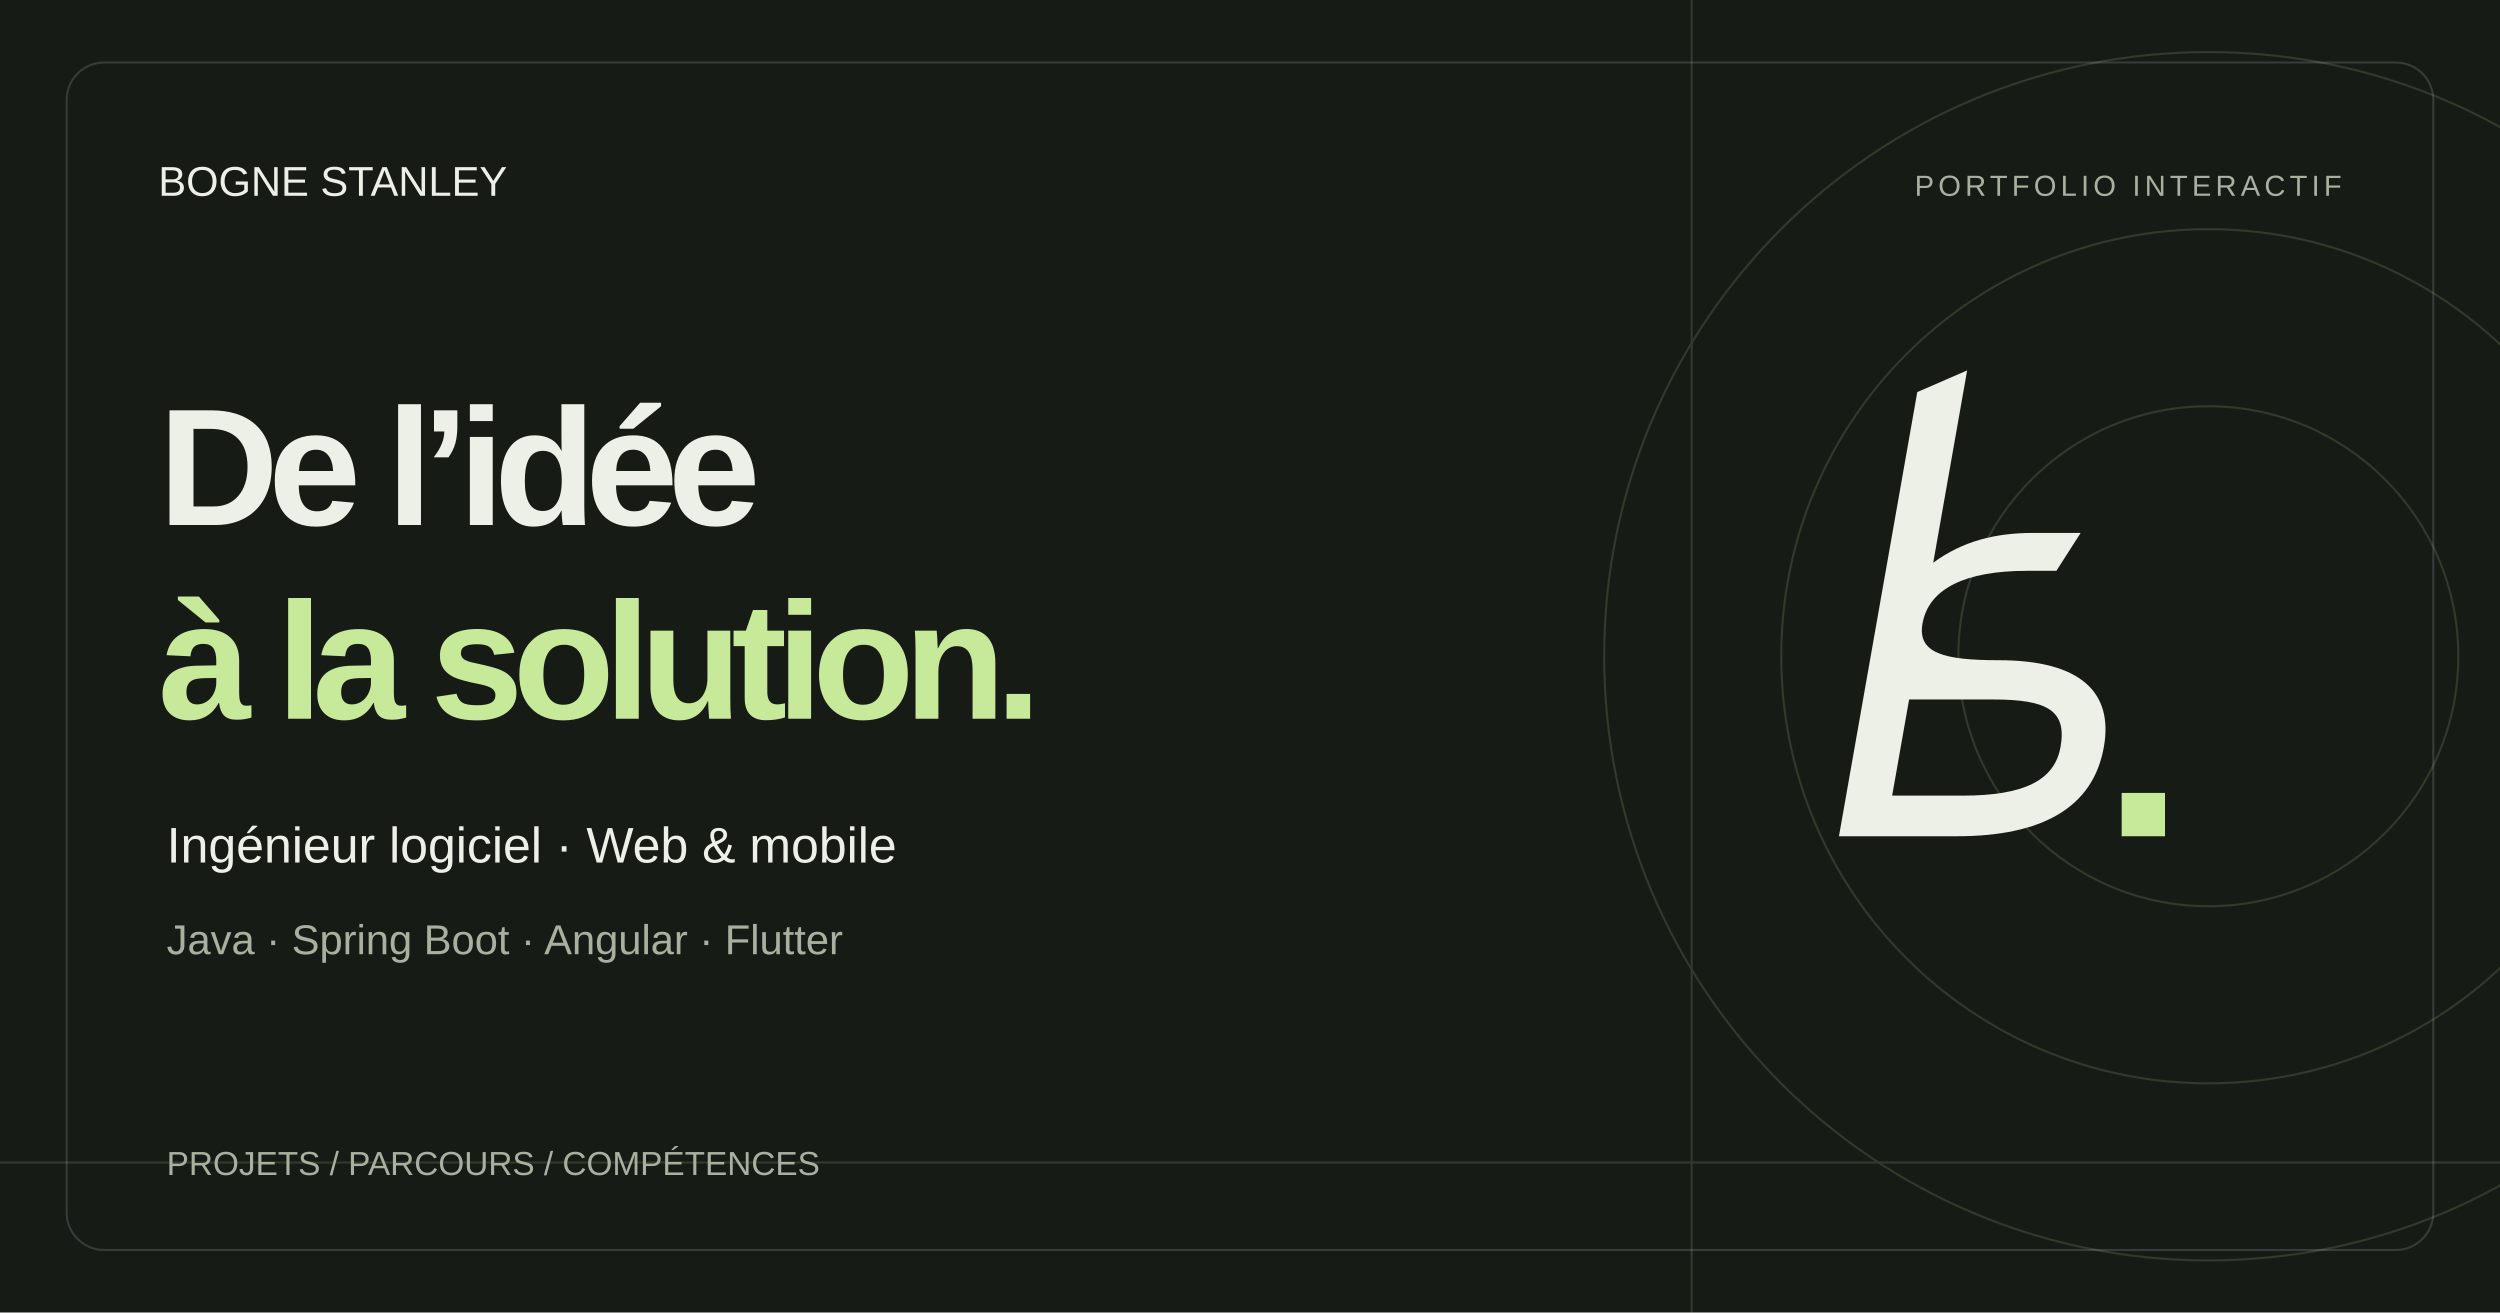
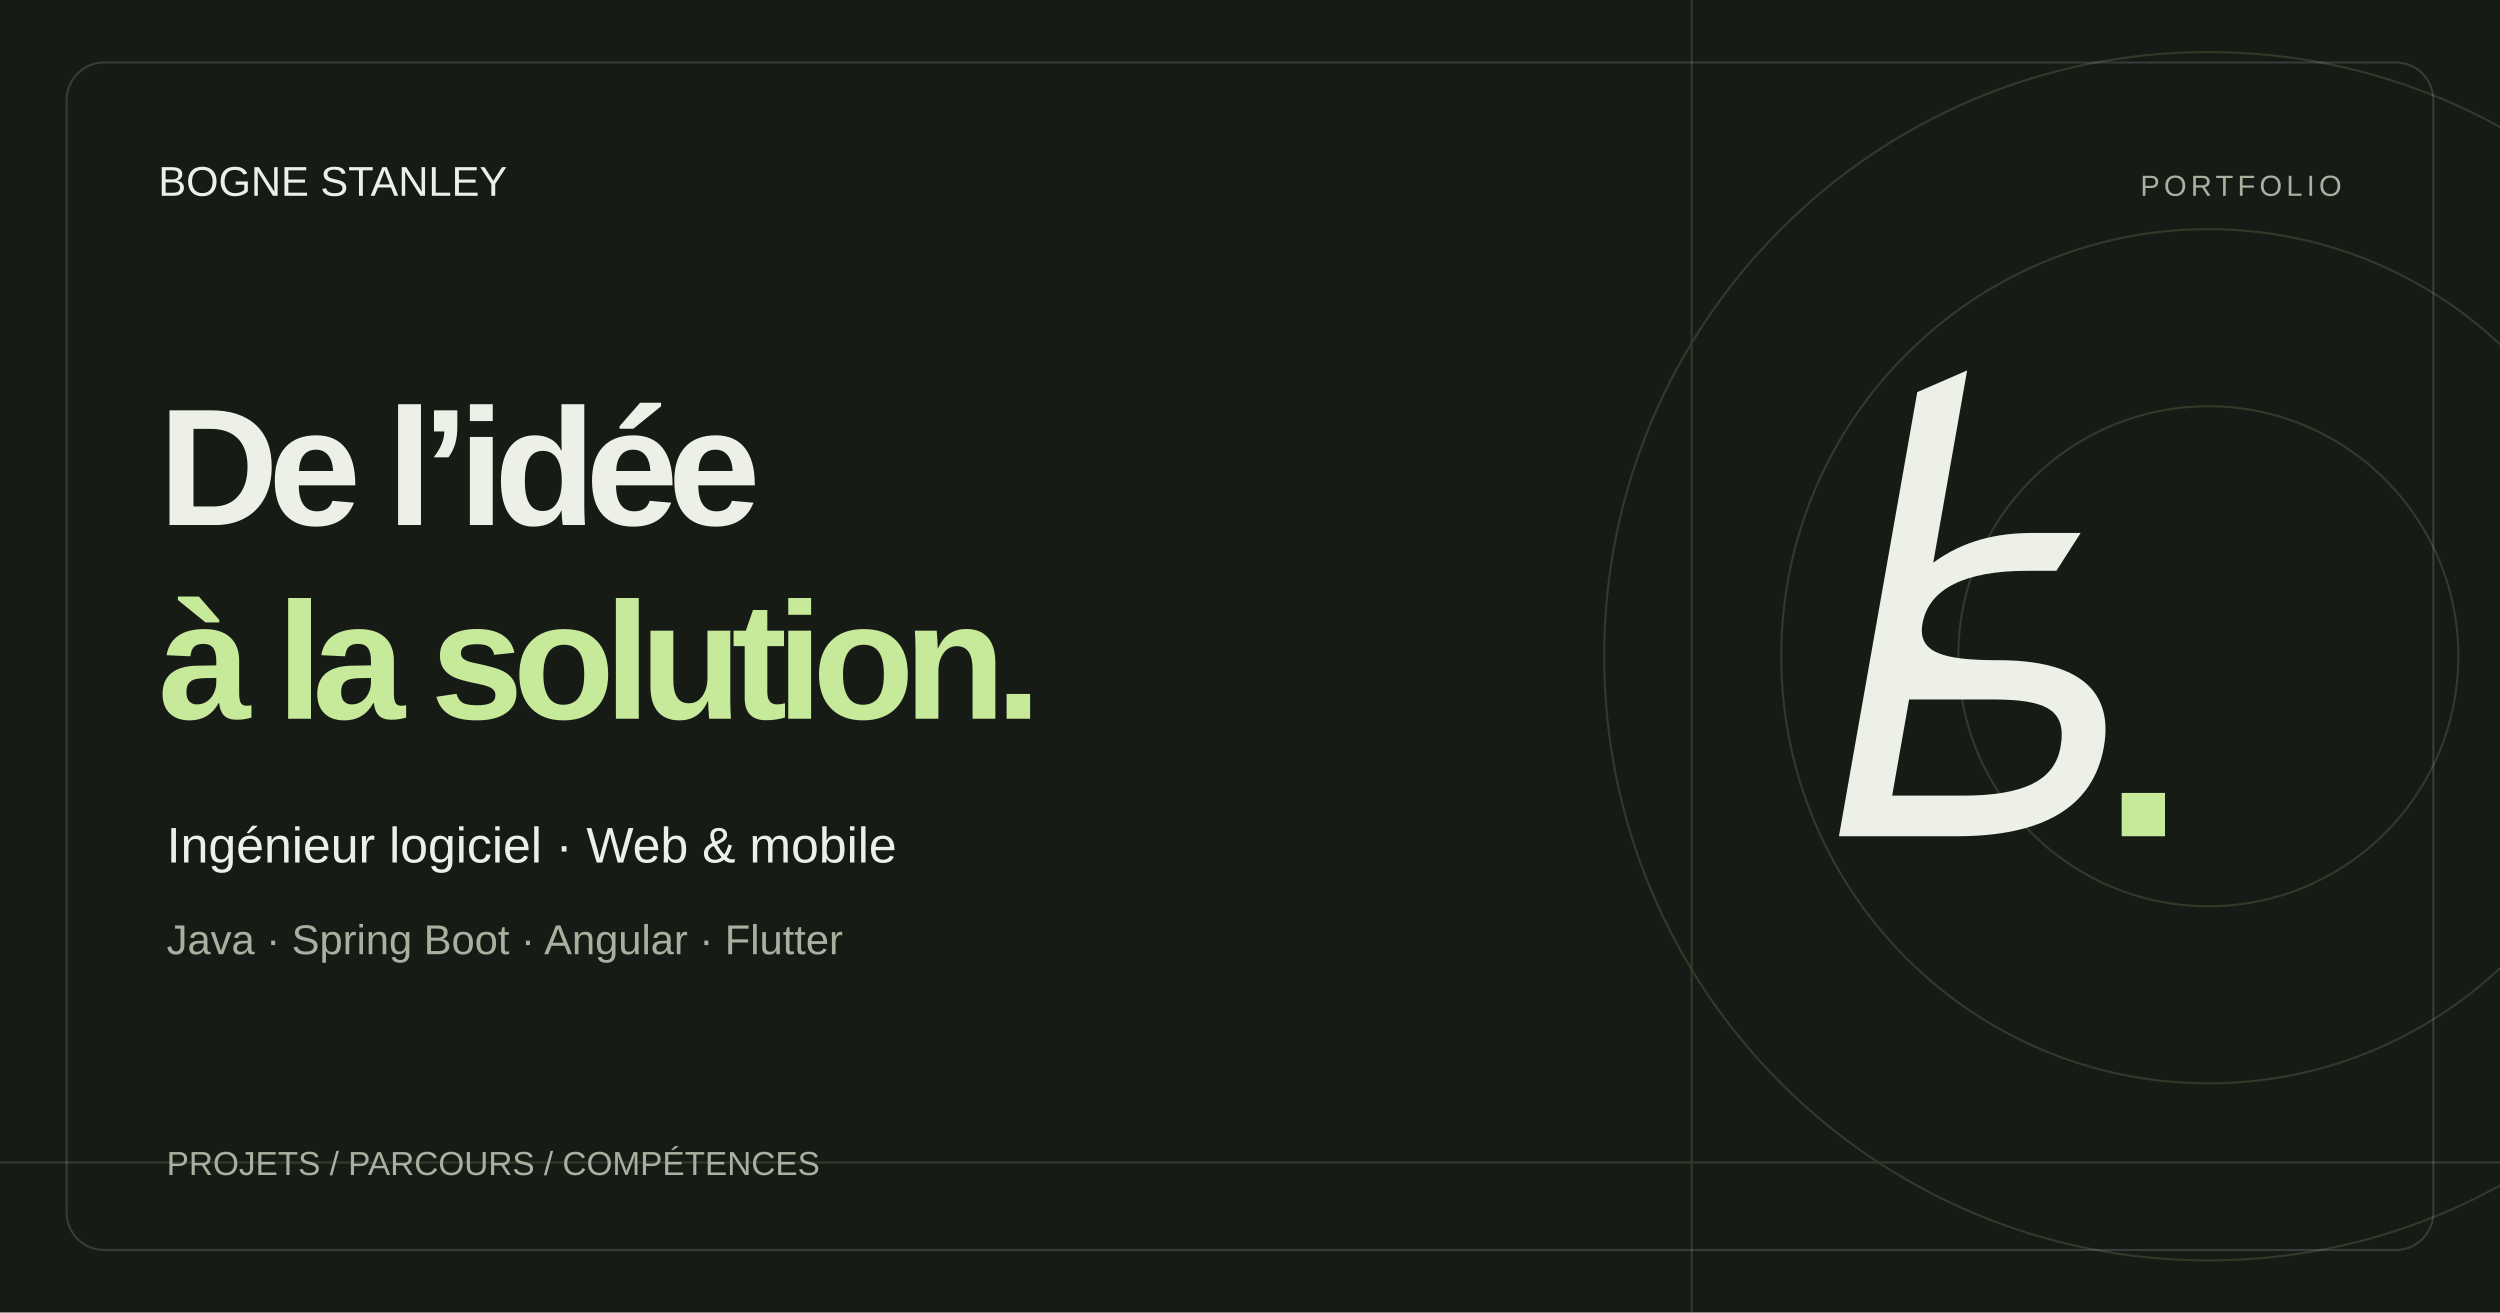
<svg xmlns="http://www.w3.org/2000/svg" width="1200" height="630" viewBox="0 0 1200 630">
  <rect width="1200" height="630" fill="#171b16" />
  <g fill="none" stroke="#c7e99a" opacity=".15">
    <circle cx="1060" cy="315" r="290" />
    <circle cx="1060" cy="315" r="205" />
    <circle cx="1060" cy="315" r="120" />
    <path d="M0 558h1200M812 0v630" />
  </g>
  <rect x="32" y="30" width="1136" height="570" rx="18" fill="none" stroke="#ffffff24" />
  <text x="76" y="94" font-family="Arial,sans-serif" font-size="20" fill="#edf0e7">BOGNE STANLEY</text>
-   <text x="1124" y="94" text-anchor="end" font-family="Arial,sans-serif" font-size="14" letter-spacing="2" fill="#a9b09f">PORTFOLIO INTERACTIF</text>
+   <text x="1124" y="94" text-anchor="end" font-family="Arial,sans-serif" font-size="14" letter-spacing="2" fill="#a9b09f">PORTFOLIO</text>
  <text x="76" y="252" font-family="Arial,sans-serif" font-weight="600" font-size="80" letter-spacing="-5" fill="#edf0e7">De l’idée</text>
  <text x="76" y="345" font-family="Arial,sans-serif" font-weight="600" font-size="80" letter-spacing="-5" fill="#c7e99a">à la solution.</text>
  <text x="80" y="414" font-family="Arial,sans-serif" font-size="24" fill="#edf0e7">Ingénieur logiciel · Web &amp; mobile</text>
  <text x="80" y="458" font-family="Arial,sans-serif" font-size="20" fill="#a9b09f">Java · Spring Boot · Angular · Flutter</text>
  <text x="80" y="564" font-family="Arial,sans-serif" font-size="16" fill="#a9b09f">PROJETS / PARCOURS / COMPÉTENCES</text>
  <g transform="translate(865 170) scale(.65)">
    <path transform="translate(64 0) skewX(-10)" fill="#edf0e7" fill-rule="evenodd" d="M26 28L60 12V154C79 138 102 132 130 132H165L152 160H130C85 160 60 173 60 199C60 221 81 226 121 226C182 226 210 250 210 290C210 335 176 356 113 356H26ZM60 255V326H112C157 326 178 315 178 290C178 263 162 255 122 255Z" />
    <path fill="#c7e99a" d="M236 324h32v32h-32z" />
  </g>
</svg>
